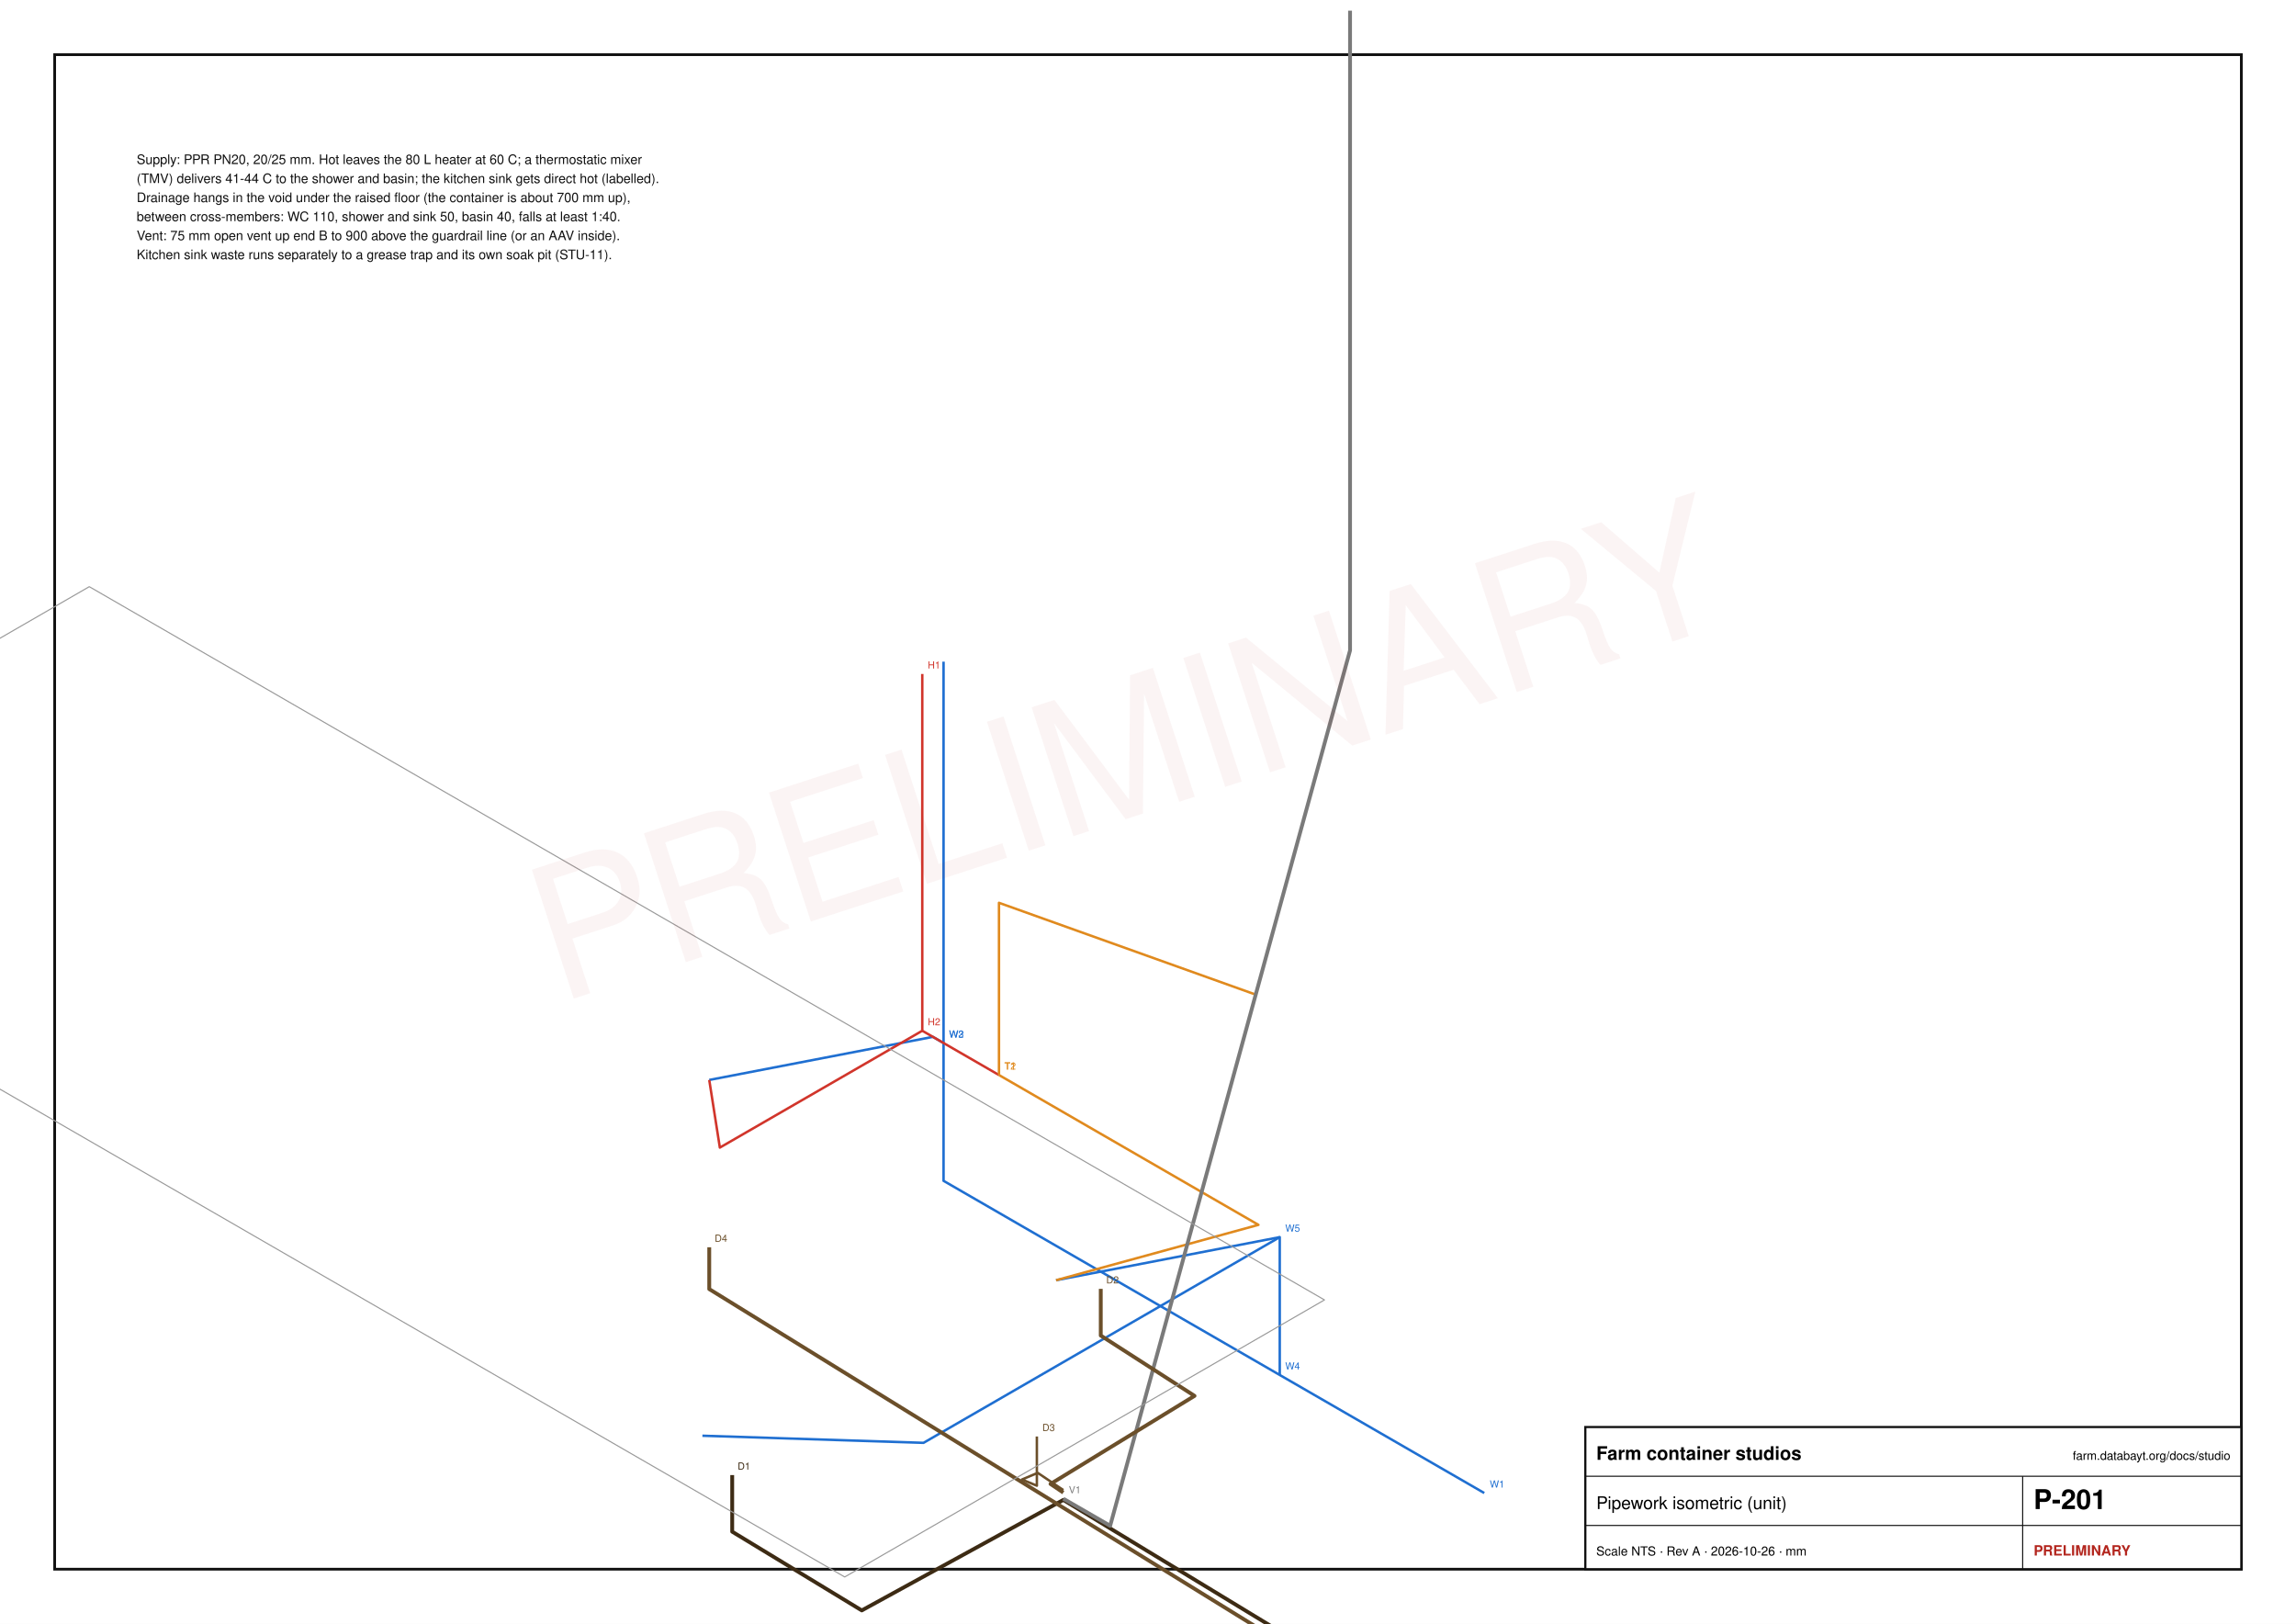
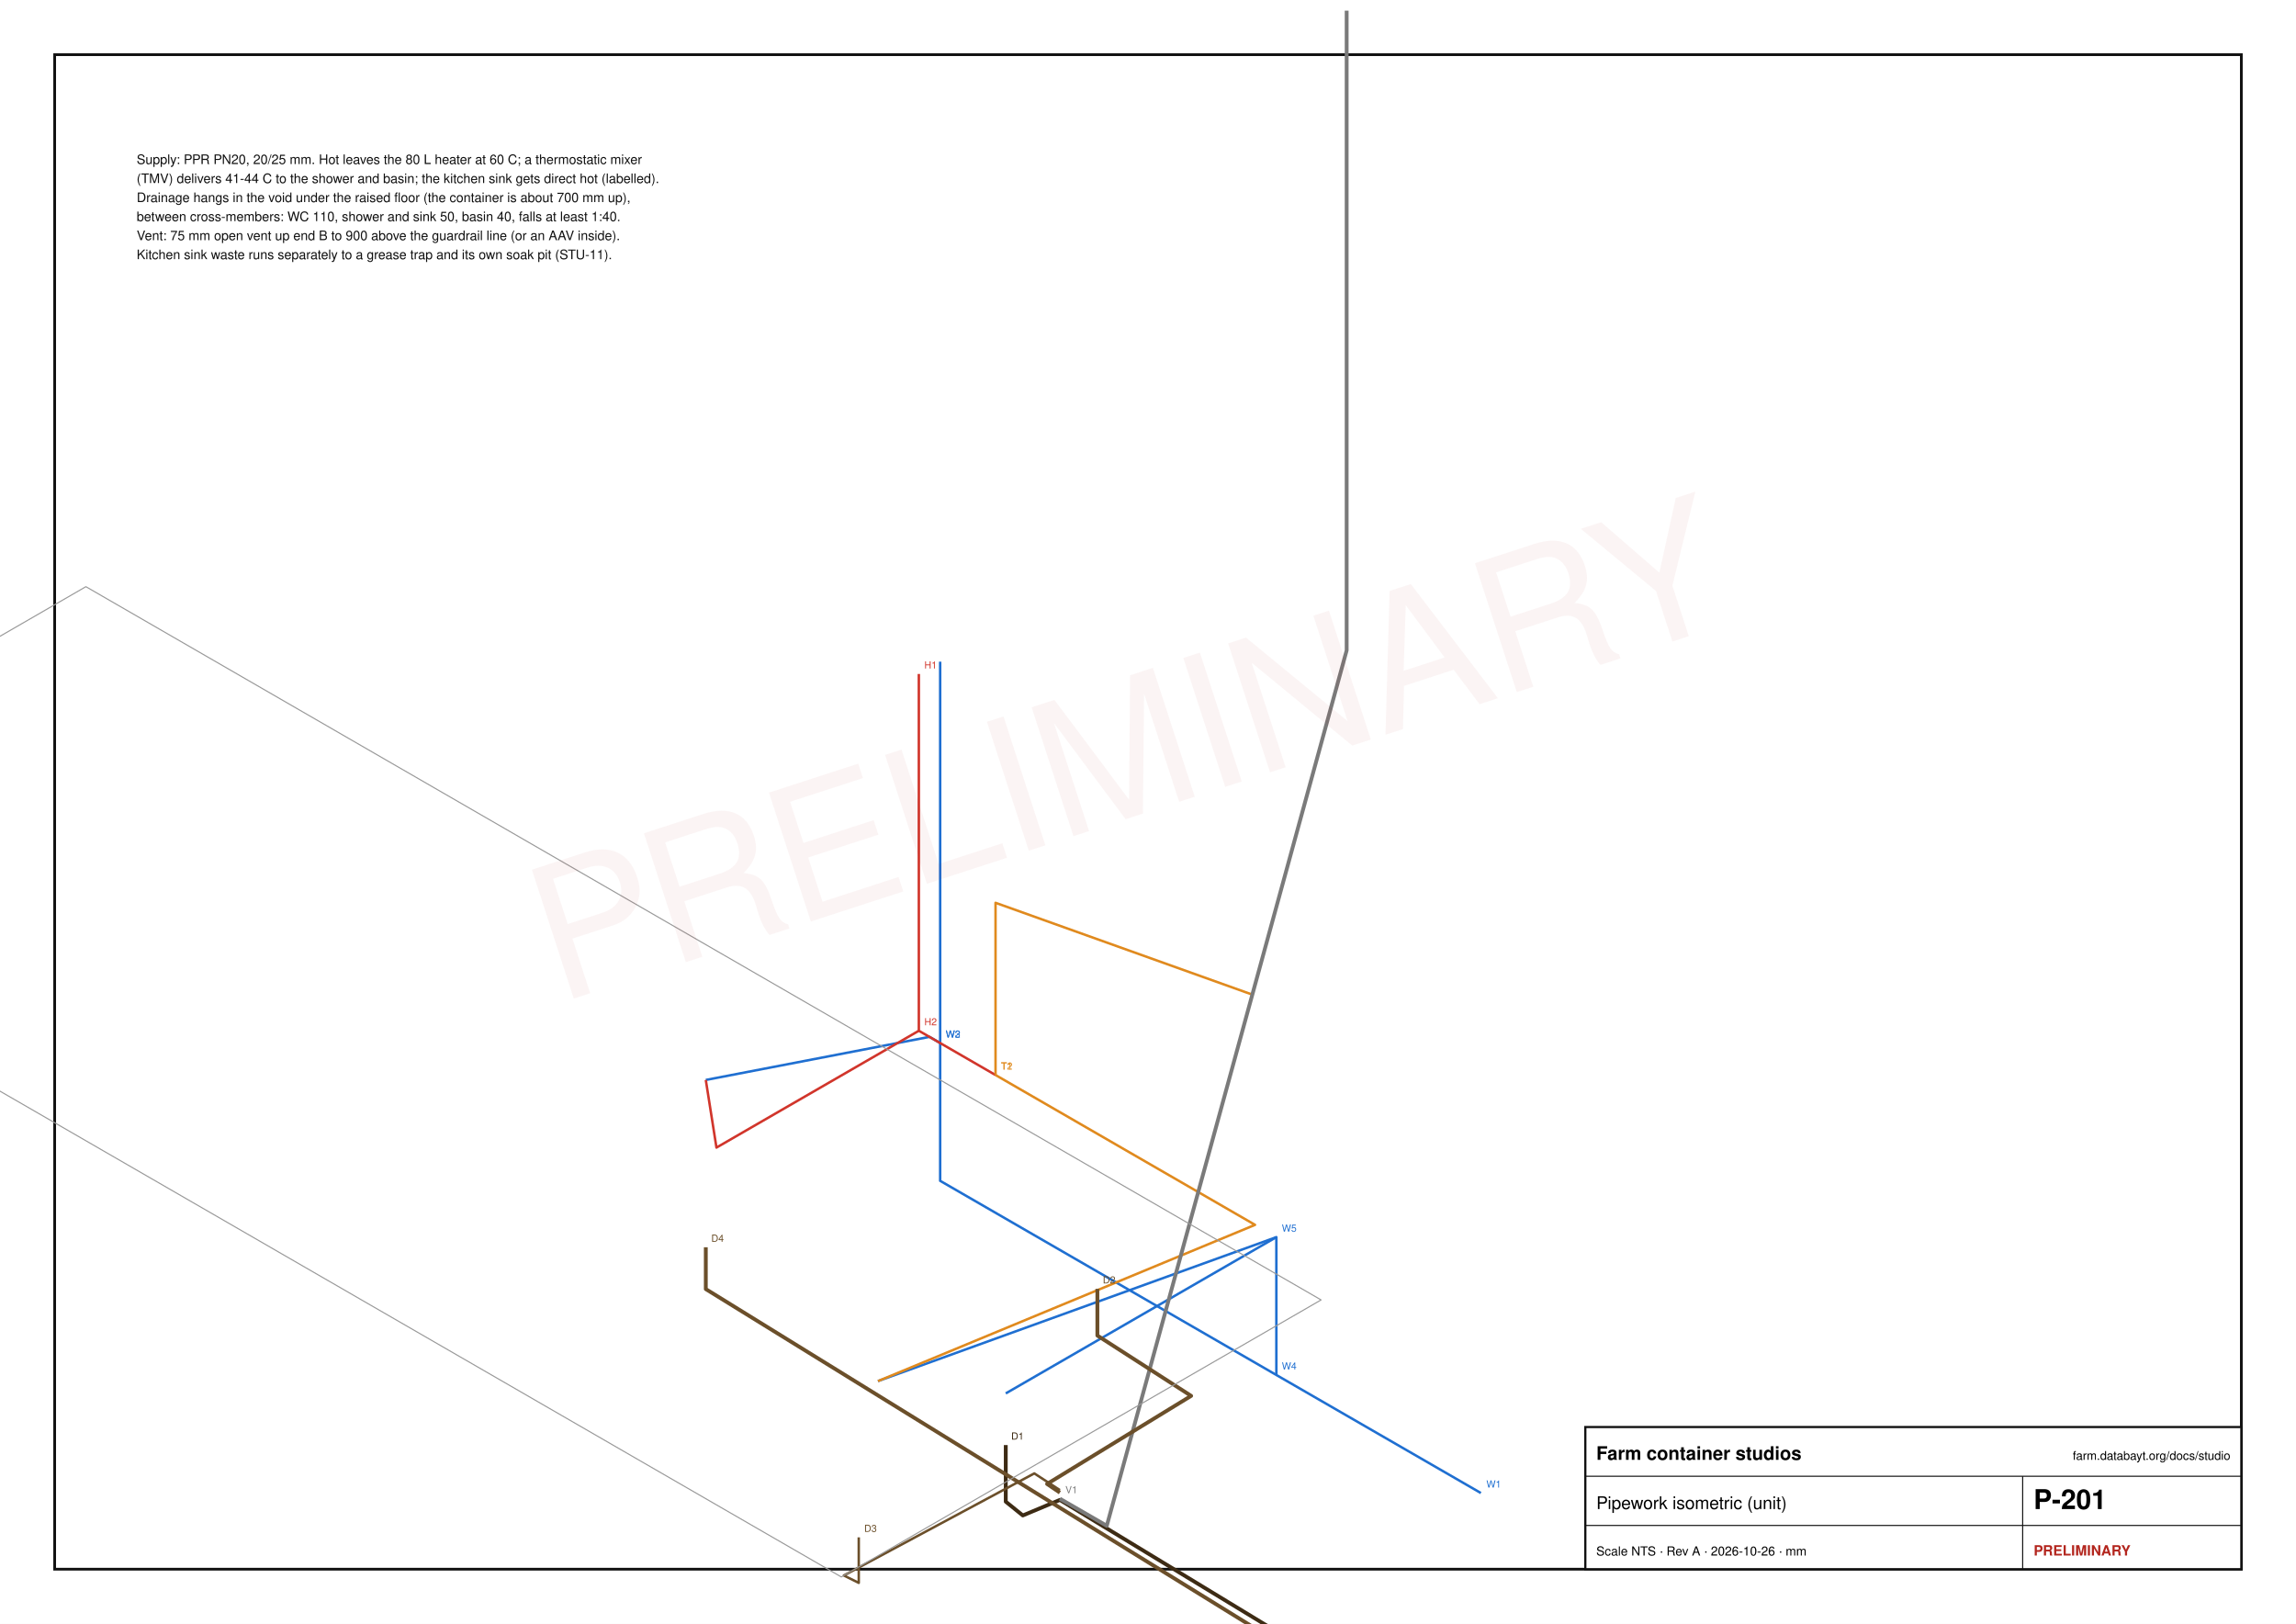
<svg xmlns="http://www.w3.org/2000/svg" width="420mm" height="297mm" viewBox="0 0 420 297" font-family="Helvetica, Arial, sans-serif">
  <rect x="0" y="0" width="420" height="297" fill="#fff" />
  <rect x="10" y="10" width="400" height="277" fill="none" stroke="#111" stroke-width="0.5" />
-   <polyline points="271.51,273.07 234.1,251.48 172.6,215.97 172.6,190.77" fill="none" stroke="#1f6fd1" stroke-width="0.45" stroke-linejoin="round" />
-   <text x="272.51" y="272.07" font-size="1.8" text-anchor="start" font-weight="normal" fill="#1f6fd1">W1</text>
-   <polyline points="172.6,190.77 172.6,121.02" fill="none" stroke="#1f6fd1" stroke-width="0.45" stroke-linejoin="round" />
-   <text x="173.6" y="189.77" font-size="1.8" text-anchor="start" font-weight="normal" fill="#1f6fd1">W2</text>
-   <polyline points="172.6,190.77 170.65,189.64 129.74,197.52" fill="none" stroke="#1f6fd1" stroke-width="0.45" stroke-linejoin="round" />
-   <text x="173.6" y="189.77" font-size="1.8" text-anchor="start" font-weight="normal" fill="#1f6fd1">W3</text>
-   <polyline points="234.1,251.48 234.1,226.27 168.94,263.89 128.49,262.59" fill="none" stroke="#1f6fd1" stroke-width="0.45" stroke-linejoin="round" />
-   <text x="235.1" y="250.48" font-size="1.8" text-anchor="start" font-weight="normal" fill="#1f6fd1">W4</text>
-   <polyline points="234.1,226.27 193.18,234.15" fill="none" stroke="#1f6fd1" stroke-width="0.45" stroke-linejoin="round" />
-   <text x="235.1" y="225.27" font-size="1.8" text-anchor="start" font-weight="normal" fill="#1f6fd1">W5</text>
-   <polyline points="168.71,123.27 168.71,188.52 182.74,196.62" fill="none" stroke="#d1352b" stroke-width="0.45" stroke-linejoin="round" />
-   <text x="169.71" y="122.27" font-size="1.8" text-anchor="start" font-weight="normal" fill="#d1352b">H1</text>
-   <polyline points="168.71,188.52 131.68,209.89 129.74,197.52" fill="none" stroke="#d1352b" stroke-width="0.45" stroke-linejoin="round" />
-   <text x="169.71" y="187.52" font-size="1.8" text-anchor="start" font-weight="normal" fill="#d1352b">H2</text>
-   <polyline points="133.94,269.79 133.94,280.14 157.64,294.54 194.51,274.33 233.48,298" fill="none" stroke="#3d2b14" stroke-width="0.7" stroke-linejoin="round" />
-   <text x="134.94" y="268.79" font-size="1.8" text-anchor="start" font-weight="normal" fill="#3d2b14">D1</text>
-   <polyline points="182.74,196.62 182.74,165.12 229.81,181.95" fill="none" stroke="#e08a1e" stroke-width="0.45" stroke-linejoin="round" />
-   <text x="183.74" y="195.62" font-size="1.8" text-anchor="start" font-weight="normal" fill="#e08a1e">T1</text>
-   <polyline points="182.74,196.62 230.2,224.02 193.18,234.15" fill="none" stroke="#e08a1e" stroke-width="0.45" stroke-linejoin="round" />
-   <text x="183.74" y="195.62" font-size="1.8" text-anchor="start" font-weight="normal" fill="#e08a1e">T2</text>
-   <polyline points="194.51,274.11 203.08,279.06 246.96,118.95 246.96,1.95" fill="none" stroke="#7a7a7a" stroke-width="0.7" stroke-linejoin="round" />
-   <text x="195.51" y="273.11" font-size="1.8" text-anchor="start" font-weight="normal" fill="#7a7a7a">V1</text>
-   <polyline points="201.36,235.73 201.36,244.27 218.51,255.3 192.17,271.41 194.51,272.99" fill="none" stroke="#6b4f2a" stroke-width="0.7" stroke-linejoin="round" />
-   <text x="202.36" y="234.73" font-size="1.8" text-anchor="start" font-weight="normal" fill="#6b4f2a">D2</text>
-   <polyline points="189.67,262.73 189.67,271.73 186.94,270.6 189.83,269.38 194.51,272.53" fill="none" stroke="#6b4f2a" stroke-width="0.45" stroke-linejoin="round" />
-   <text x="190.67" y="261.73" font-size="1.8" text-anchor="start" font-weight="normal" fill="#6b4f2a">D3</text>
-   <polyline points="129.74,228.12 129.74,235.77 230.59,298.05" fill="none" stroke="#6b4f2a" stroke-width="0.7" stroke-linejoin="round" />
-   <text x="130.74" y="227.12" font-size="1.8" text-anchor="start" font-weight="normal" fill="#6b4f2a">D4</text>
-   <polygon points="16.33,107.3 242.28,237.75 154.52,288.42 -71.43,157.97" fill="none" stroke="#999" stroke-width="0.2" stroke-linejoin="round" />
+   <polyline points="270.89,273.07 233.48,251.48 171.98,215.97 171.98,190.77" fill="none" stroke="#1f6fd1" stroke-width="0.45" stroke-linejoin="round" />
+   <text x="271.89" y="272.07" font-size="1.8" text-anchor="start" font-weight="normal" fill="#1f6fd1">W1</text>
+   <polyline points="171.98,190.77 171.98,121.02" fill="none" stroke="#1f6fd1" stroke-width="0.45" stroke-linejoin="round" />
+   <text x="172.98" y="189.77" font-size="1.8" text-anchor="start" font-weight="normal" fill="#1f6fd1">W2</text>
+   <polyline points="171.98,190.77 170.03,189.64 129.11,197.52" fill="none" stroke="#1f6fd1" stroke-width="0.45" stroke-linejoin="round" />
+   <text x="172.98" y="189.77" font-size="1.8" text-anchor="start" font-weight="normal" fill="#1f6fd1">W3</text>
+   <polyline points="233.48,251.48 233.48,226.27 183.98,254.85" fill="none" stroke="#1f6fd1" stroke-width="0.45" stroke-linejoin="round" />
+   <text x="234.48" y="250.48" font-size="1.8" text-anchor="start" font-weight="normal" fill="#1f6fd1">W4</text>
+   <polyline points="233.48,226.27 160.6,252.6" fill="none" stroke="#1f6fd1" stroke-width="0.45" stroke-linejoin="round" />
+   <text x="234.48" y="225.27" font-size="1.8" text-anchor="start" font-weight="normal" fill="#1f6fd1">W5</text>
+   <polyline points="168.08,123.27 168.08,188.52 182.11,196.62" fill="none" stroke="#d1352b" stroke-width="0.45" stroke-linejoin="round" />
+   <text x="169.08" y="122.27" font-size="1.8" text-anchor="start" font-weight="normal" fill="#d1352b">H1</text>
+   <polyline points="168.08,188.52 131.06,209.89 129.11,197.52" fill="none" stroke="#d1352b" stroke-width="0.45" stroke-linejoin="round" />
+   <text x="169.08" y="187.52" font-size="1.8" text-anchor="start" font-weight="normal" fill="#d1352b">H2</text>
+   <polyline points="183.98,264.3 183.98,274.65 187.1,277.17 193.88,274.33 232.85,298" fill="none" stroke="#3d2b14" stroke-width="0.7" stroke-linejoin="round" />
+   <text x="184.98" y="263.3" font-size="1.8" text-anchor="start" font-weight="normal" fill="#3d2b14">D1</text>
+   <polyline points="182.11,196.62 182.11,165.12 229.19,181.95" fill="none" stroke="#e08a1e" stroke-width="0.45" stroke-linejoin="round" />
+   <text x="183.11" y="195.62" font-size="1.8" text-anchor="start" font-weight="normal" fill="#e08a1e">T1</text>
+   <polyline points="182.11,196.62 229.58,224.02 160.6,252.6" fill="none" stroke="#e08a1e" stroke-width="0.45" stroke-linejoin="round" />
+   <text x="183.11" y="195.62" font-size="1.8" text-anchor="start" font-weight="normal" fill="#e08a1e">T2</text>
+   <polyline points="193.88,274.11 202.46,279.06 246.34,118.95 246.34,1.95" fill="none" stroke="#7a7a7a" stroke-width="0.7" stroke-linejoin="round" />
+   <text x="194.88" y="273.11" font-size="1.8" text-anchor="start" font-weight="normal" fill="#7a7a7a">V1</text>
+   <polyline points="200.74,235.73 200.74,244.27 217.89,255.3 191.54,271.41 193.88,272.99" fill="none" stroke="#6b4f2a" stroke-width="0.7" stroke-linejoin="round" />
+   <text x="201.74" y="234.73" font-size="1.8" text-anchor="start" font-weight="normal" fill="#6b4f2a">D2</text>
+   <polyline points="157.09,281.18 157.09,289.5 154.36,288.15 189.2,269.48 193.88,272.53" fill="none" stroke="#6b4f2a" stroke-width="0.45" stroke-linejoin="round" />
+   <text x="158.09" y="280.18" font-size="1.8" text-anchor="start" font-weight="normal" fill="#6b4f2a">D3</text>
+   <polyline points="129.11,228.12 129.11,235.77 229.97,298.05" fill="none" stroke="#6b4f2a" stroke-width="0.7" stroke-linejoin="round" />
+   <text x="130.11" y="227.12" font-size="1.8" text-anchor="start" font-weight="normal" fill="#6b4f2a">D4</text>
+   <polygon points="15.71,107.3 241.66,237.75 153.9,288.42 -72.06,157.97" fill="none" stroke="#999" stroke-width="0.2" stroke-linejoin="round" />
  <text x="25" y="30" font-size="2.4" text-anchor="start" font-weight="normal" fill="#111">Supply: PPR PN20, 20/25 mm. Hot leaves the 80 L heater at 60 C; a thermostatic mixer</text>
  <text x="25" y="33.48" font-size="2.4" text-anchor="start" font-weight="normal" fill="#111">(TMV) delivers 41-44 C to the shower and basin; the kitchen sink gets direct hot (labelled).</text>
  <text x="25" y="36.96" font-size="2.4" text-anchor="start" font-weight="normal" fill="#111">Drainage hangs in the void under the raised floor (the container is about 700 mm up),</text>
  <text x="25" y="40.44" font-size="2.4" text-anchor="start" font-weight="normal" fill="#111">between cross-members: WC 110, shower and sink 50, basin 40, falls at least 1:40.</text>
  <text x="25" y="43.92" font-size="2.4" text-anchor="start" font-weight="normal" fill="#111">Vent: 75 mm open vent up end B to 900 above the guardrail line (or an AAV inside).</text>
  <text x="25" y="47.4" font-size="2.4" text-anchor="start" font-weight="normal" fill="#111">Kitchen sink waste runs separately to a grease trap and its own soak pit (STU-11).</text>
  <rect x="290" y="261" width="120" height="26" fill="#fff" stroke="#111" stroke-width="0.4" />
  <line x1="290" y1="270" x2="410" y2="270" stroke="#111" stroke-width="0.2" />
  <line x1="290" y1="279" x2="410" y2="279" stroke="#111" stroke-width="0.2" />
  <line x1="370" y1="270" x2="370" y2="287" stroke="#111" stroke-width="0.2" />
  <text x="292" y="267" font-size="3.4" font-weight="bold">Farm container studios</text>
  <text x="408" y="267" font-size="2.2" text-anchor="end">farm.databayt.org/docs/studio</text>
  <text x="292" y="276" font-size="3.2">Pipework isometric (unit)</text>
  <text x="372" y="276" font-size="5" font-weight="bold">P-201</text>
  <text x="292" y="284.5" font-size="2.3">Scale NTS · Rev A · 2026-10-26 · mm</text>
  <text x="372" y="284.5" font-size="2.6" font-weight="bold" fill="#b3261e">PRELIMINARY</text>
  <text x="210.0" y="148.5" font-size="34" fill="#b3261e" fill-opacity="0.05" text-anchor="middle" transform="rotate(-18 210.0 148.5)">PRELIMINARY</text>
</svg>
